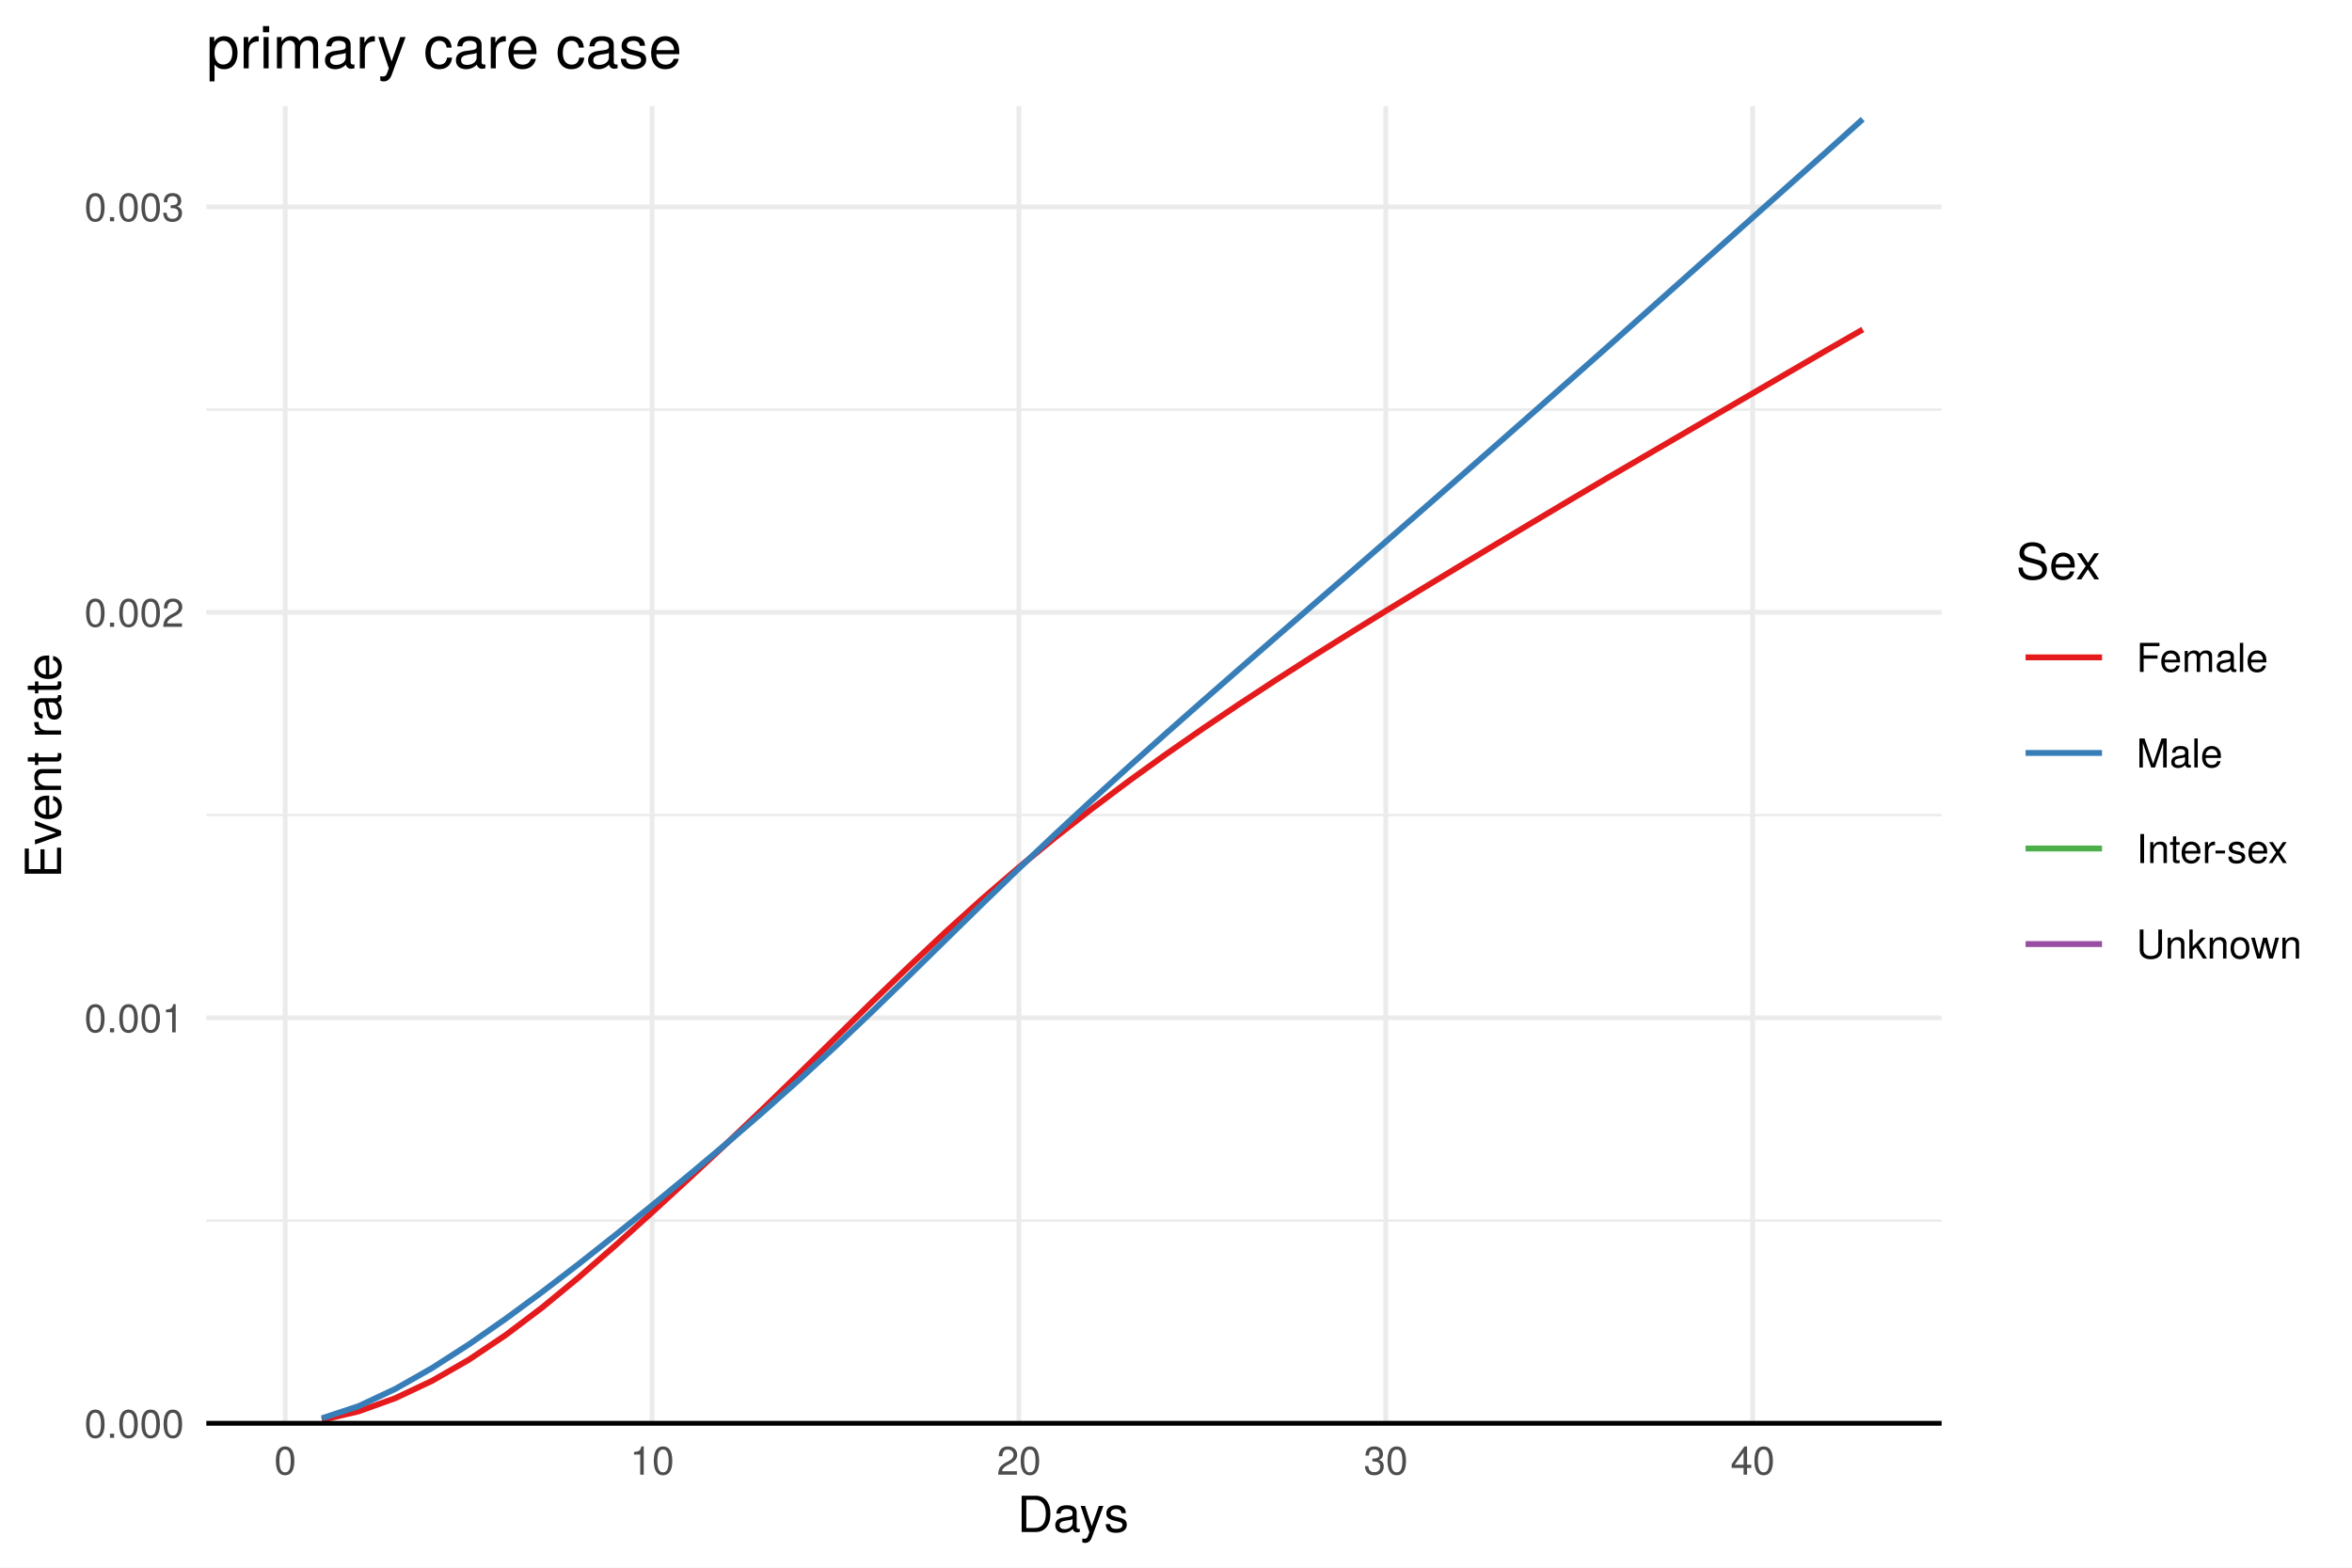
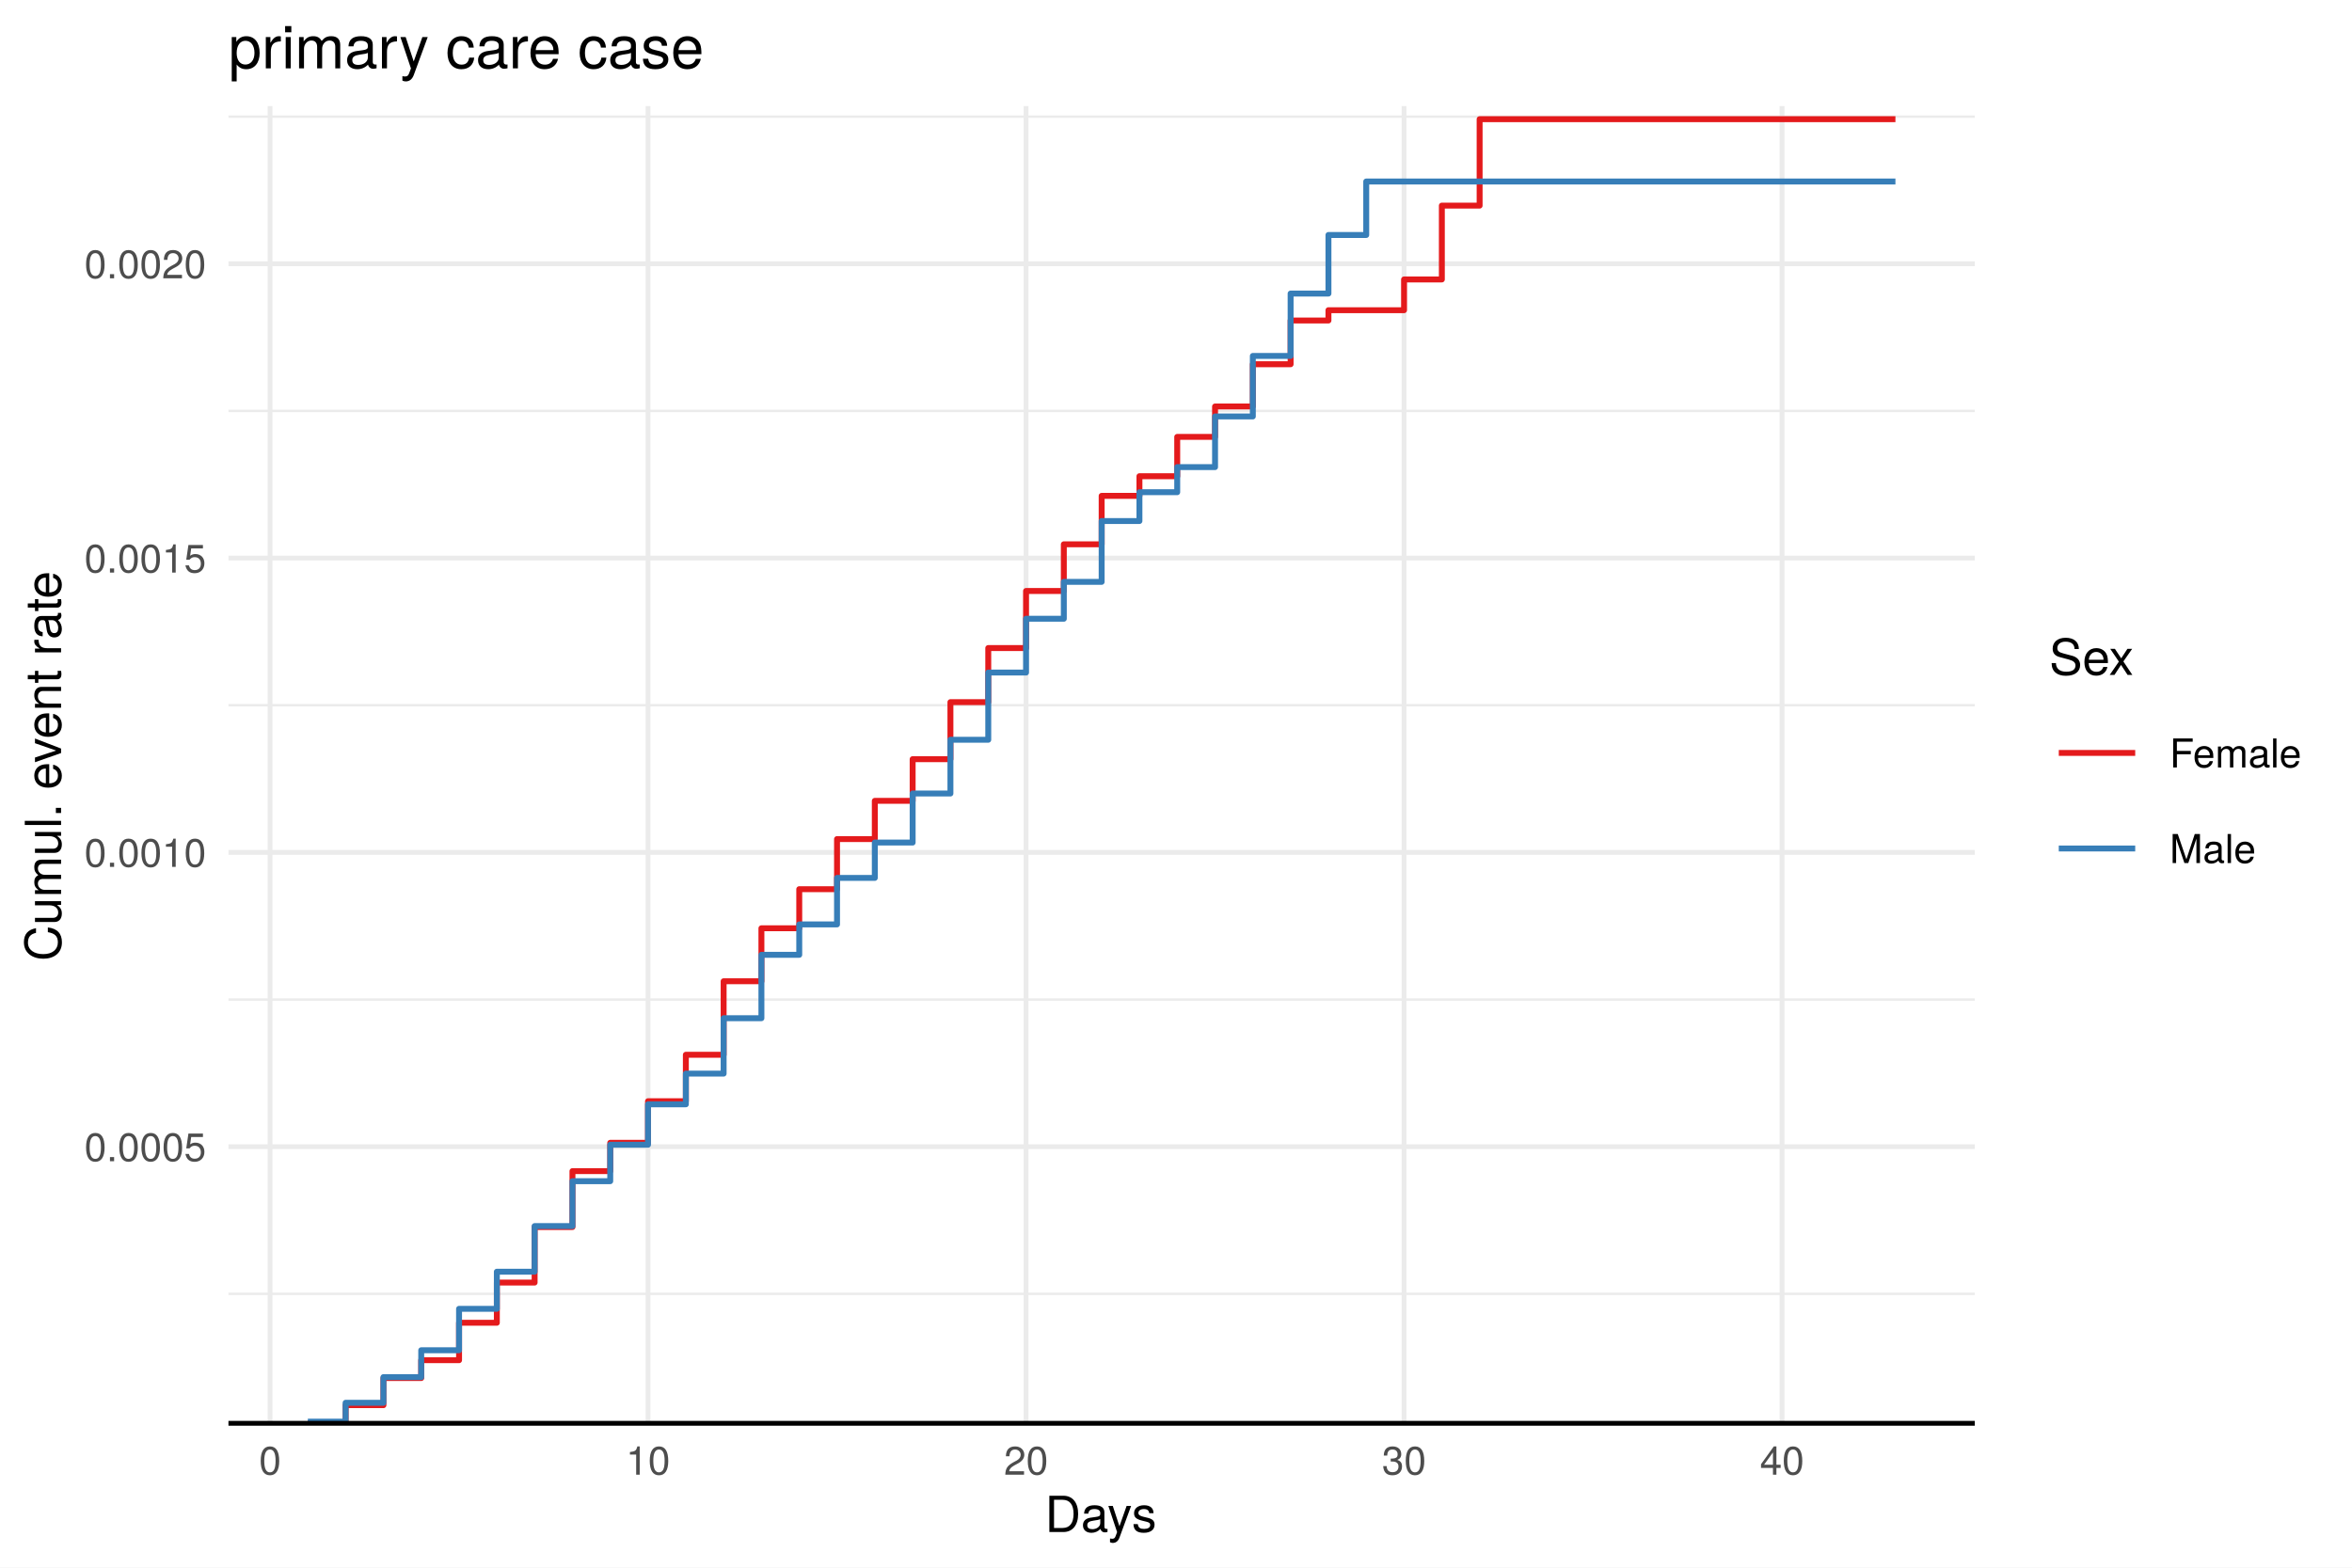
<svg xmlns="http://www.w3.org/2000/svg" viewBox="0 0 425.20 283.46">
  <defs>
    <style type="text/css">
    line, polyline, polygon, path, rect, circle {
      fill: none;
      stroke: #000000;
      stroke-linecap: round;
      stroke-linejoin: round;
      stroke-miterlimit: 10.00;
    }
  </style>
  </defs>
  <rect width="100%" height="100%" style="stroke: none; fill: #FFFFFF;" />
  <defs>
-     <clipPath id="cpMzcuMzB8MzUxLjAxfDI1Ny4zNnwxOS4xOQ==">
-       <rect x="37.30" y="19.19" width="313.71" height="238.17" />
+     <clipPath id="cpNDEuMzB8MzU3LjAxfDI1Ny4zNnwxOS4xOQ==">
+       <rect x="41.30" y="19.19" width="315.71" height="238.17" />
    </clipPath>
  </defs>
-   <polyline points="37.30,220.70 351.01,220.70 " style="stroke-width: 0.44; stroke: #EBEBEB; stroke-linecap: butt;" clip-path="url(#cpMzcuMzB8MzUxLjAxfDI1Ny4zNnwxOS4xOQ==)" />
-   <polyline points="37.30,147.38 351.01,147.38 " style="stroke-width: 0.44; stroke: #EBEBEB; stroke-linecap: butt;" clip-path="url(#cpMzcuMzB8MzUxLjAxfDI1Ny4zNnwxOS4xOQ==)" />
-   <polyline points="37.30,74.06 351.01,74.06 " style="stroke-width: 0.44; stroke: #EBEBEB; stroke-linecap: butt;" clip-path="url(#cpMzcuMzB8MzUxLjAxfDI1Ny4zNnwxOS4xOQ==)" />
-   <polyline points="37.30,257.36 351.01,257.36 " style="stroke-width: 0.87; stroke: #EBEBEB; stroke-linecap: butt;" clip-path="url(#cpMzcuMzB8MzUxLjAxfDI1Ny4zNnwxOS4xOQ==)" />
-   <polyline points="37.30,184.04 351.01,184.04 " style="stroke-width: 0.87; stroke: #EBEBEB; stroke-linecap: butt;" clip-path="url(#cpMzcuMzB8MzUxLjAxfDI1Ny4zNnwxOS4xOQ==)" />
-   <polyline points="37.30,110.72 351.01,110.72 " style="stroke-width: 0.87; stroke: #EBEBEB; stroke-linecap: butt;" clip-path="url(#cpMzcuMzB8MzUxLjAxfDI1Ny4zNnwxOS4xOQ==)" />
-   <polyline points="37.30,37.40 351.01,37.40 " style="stroke-width: 0.87; stroke: #EBEBEB; stroke-linecap: butt;" clip-path="url(#cpMzcuMzB8MzUxLjAxfDI1Ny4zNnwxOS4xOQ==)" />
-   <polyline points="51.56,257.36 51.56,19.19 " style="stroke-width: 0.87; stroke: #EBEBEB; stroke-linecap: butt;" clip-path="url(#cpMzcuMzB8MzUxLjAxfDI1Ny4zNnwxOS4xOQ==)" />
-   <polyline points="117.88,257.36 117.88,19.19 " style="stroke-width: 0.87; stroke: #EBEBEB; stroke-linecap: butt;" clip-path="url(#cpMzcuMzB8MzUxLjAxfDI1Ny4zNnwxOS4xOQ==)" />
-   <polyline points="184.20,257.36 184.20,19.19 " style="stroke-width: 0.87; stroke: #EBEBEB; stroke-linecap: butt;" clip-path="url(#cpMzcuMzB8MzUxLjAxfDI1Ny4zNnwxOS4xOQ==)" />
-   <polyline points="250.53,257.36 250.53,19.19 " style="stroke-width: 0.87; stroke: #EBEBEB; stroke-linecap: butt;" clip-path="url(#cpMzcuMzB8MzUxLjAxfDI1Ny4zNnwxOS4xOQ==)" />
-   <polyline points="316.85,257.36 316.85,19.19 " style="stroke-width: 0.87; stroke: #EBEBEB; stroke-linecap: butt;" clip-path="url(#cpMzcuMzB8MzUxLjAxfDI1Ny4zNnwxOS4xOQ==)" />
-   <polyline points="58.19,256.76 64.82,255.20 71.45,252.82 78.09,249.69 84.72,245.89 91.35,241.45 97.98,236.45 104.62,230.98 111.25,225.20 117.88,219.22 124.51,213.13 131.15,206.95 137.78,200.64 144.41,194.19 151.04,187.67 157.67,181.16 164.31,174.76 170.94,168.52 177.57,162.53 184.20,156.82 190.84,151.37 197.47,146.18 204.10,141.20 210.73,136.42 217.37,131.80 224.00,127.33 230.63,122.98 237.26,118.73 243.90,114.57 250.53,110.47 257.16,106.42 263.79,102.41 270.42,98.42 277.06,94.45 283.69,90.50 290.32,86.57 330.12,63.39 336.75,59.58 " style="stroke-width: 1.07; stroke: #E41A1C; stroke-linecap: butt;" clip-path="url(#cpMzcuMzB8MzUxLjAxfDI1Ny4zNnwxOS4xOQ==)" />
-   <polyline points="58.19,256.45 64.82,254.26 71.45,251.15 78.09,247.38 84.72,243.12 91.35,238.51 97.98,233.63 104.62,228.55 111.25,223.31 117.88,217.96 124.51,212.50 131.15,206.92 137.78,201.20 144.41,195.30 151.04,189.20 157.67,182.90 164.31,176.45 170.94,169.94 177.57,163.44 184.20,157.03 190.84,150.76 197.47,144.62 204.10,138.60 210.73,132.67 217.37,126.81 224.00,121.01 230.63,115.24 237.26,109.48 243.90,103.72 250.53,97.95 257.16,92.16 263.79,86.36 270.42,80.54 277.06,74.70 283.69,68.85 290.32,62.98 330.12,27.51 336.75,21.55 " style="stroke-width: 1.07; stroke: #377EB8; stroke-linecap: butt;" clip-path="url(#cpMzcuMzB8MzUxLjAxfDI1Ny4zNnwxOS4xOQ==)" />
+   <polyline points="41.30,233.95 357.01,233.95 " style="stroke-width: 0.44; stroke: #EBEBEB; stroke-linecap: butt;" clip-path="url(#cpNDEuMzB8MzU3LjAxfDI1Ny4zNnwxOS4xOQ==)" />
+   <polyline points="41.30,180.73 357.01,180.73 " style="stroke-width: 0.44; stroke: #EBEBEB; stroke-linecap: butt;" clip-path="url(#cpNDEuMzB8MzU3LjAxfDI1Ny4zNnwxOS4xOQ==)" />
+   <polyline points="41.30,127.52 357.01,127.52 " style="stroke-width: 0.44; stroke: #EBEBEB; stroke-linecap: butt;" clip-path="url(#cpNDEuMzB8MzU3LjAxfDI1Ny4zNnwxOS4xOQ==)" />
+   <polyline points="41.30,74.30 357.01,74.30 " style="stroke-width: 0.44; stroke: #EBEBEB; stroke-linecap: butt;" clip-path="url(#cpNDEuMzB8MzU3LjAxfDI1Ny4zNnwxOS4xOQ==)" />
+   <polyline points="41.30,21.09 357.01,21.09 " style="stroke-width: 0.44; stroke: #EBEBEB; stroke-linecap: butt;" clip-path="url(#cpNDEuMzB8MzU3LjAxfDI1Ny4zNnwxOS4xOQ==)" />
+   <polyline points="41.30,207.34 357.01,207.34 " style="stroke-width: 0.87; stroke: #EBEBEB; stroke-linecap: butt;" clip-path="url(#cpNDEuMzB8MzU3LjAxfDI1Ny4zNnwxOS4xOQ==)" />
+   <polyline points="41.30,154.13 357.01,154.13 " style="stroke-width: 0.87; stroke: #EBEBEB; stroke-linecap: butt;" clip-path="url(#cpNDEuMzB8MzU3LjAxfDI1Ny4zNnwxOS4xOQ==)" />
+   <polyline points="41.30,100.91 357.01,100.91 " style="stroke-width: 0.87; stroke: #EBEBEB; stroke-linecap: butt;" clip-path="url(#cpNDEuMzB8MzU3LjAxfDI1Ny4zNnwxOS4xOQ==)" />
+   <polyline points="41.30,47.70 357.01,47.70 " style="stroke-width: 0.87; stroke: #EBEBEB; stroke-linecap: butt;" clip-path="url(#cpNDEuMzB8MzU3LjAxfDI1Ny4zNnwxOS4xOQ==)" />
+   <polyline points="48.82,257.36 48.82,19.19 " style="stroke-width: 0.87; stroke: #EBEBEB; stroke-linecap: butt;" clip-path="url(#cpNDEuMzB8MzU3LjAxfDI1Ny4zNnwxOS4xOQ==)" />
+   <polyline points="117.15,257.36 117.15,19.19 " style="stroke-width: 0.87; stroke: #EBEBEB; stroke-linecap: butt;" clip-path="url(#cpNDEuMzB8MzU3LjAxfDI1Ny4zNnwxOS4xOQ==)" />
+   <polyline points="185.49,257.36 185.49,19.19 " style="stroke-width: 0.87; stroke: #EBEBEB; stroke-linecap: butt;" clip-path="url(#cpNDEuMzB8MzU3LjAxfDI1Ny4zNnwxOS4xOQ==)" />
+   <polyline points="253.83,257.36 253.83,19.19 " style="stroke-width: 0.87; stroke: #EBEBEB; stroke-linecap: butt;" clip-path="url(#cpNDEuMzB8MzU3LjAxfDI1Ny4zNnwxOS4xOQ==)" />
+   <polyline points="322.16,257.36 322.16,19.19 " style="stroke-width: 0.87; stroke: #EBEBEB; stroke-linecap: butt;" clip-path="url(#cpNDEuMzB8MzU3LjAxfDI1Ny4zNnwxOS4xOQ==)" />
+   <polyline points="55.65,257.36 62.48,257.36 62.48,254.08 69.32,254.08 69.32,249.18 76.15,249.18 76.15,245.95 82.99,245.95 82.99,239.18 89.82,239.18 89.82,231.91 96.65,231.91 96.65,221.87 103.49,221.87 103.49,211.76 110.32,211.76 110.32,206.64 117.15,206.64 117.15,199.12 123.99,199.12 123.99,190.72 130.82,190.72 130.82,177.43 137.65,177.43 137.65,167.85 144.49,167.85 144.49,160.78 151.32,160.78 151.32,151.72 158.15,151.72 158.15,144.81 164.99,144.81 164.99,137.27 171.82,137.27 171.82,126.96 178.66,126.96 178.66,117.18 185.49,117.18 185.49,106.86 192.32,106.86 192.32,98.42 199.16,98.42 199.16,89.66 205.99,89.66 205.99,86.11 212.82,86.11 212.82,79.00 219.66,79.00 219.66,73.50 226.49,73.50 226.49,65.86 233.32,65.86 233.32,57.95 240.16,57.95 240.16,56.09 246.99,56.09 246.99,56.09 253.83,56.09 253.83,50.53 260.66,50.53 260.66,37.18 267.49,37.18 267.49,21.55 274.33,21.55 274.33,21.55 281.16,21.55 281.16,21.55 287.99,21.55 287.99,21.55 294.83,21.55 294.83,21.55 335.83,21.55 335.83,21.55 342.66,21.55 342.66,21.55 " style="stroke-width: 1.07; stroke: #E41A1C; stroke-linecap: butt;" clip-path="url(#cpNDEuMzB8MzU3LjAxfDI1Ny4zNnwxOS4xOQ==)" />
+   <polyline points="55.65,257.06 62.48,257.06 62.48,253.65 69.32,253.65 69.32,249.01 76.15,249.01 76.15,244.15 82.99,244.15 82.99,236.66 89.82,236.66 89.82,229.95 96.65,229.95 96.65,221.70 103.49,221.70 103.49,213.58 110.32,213.58 110.32,206.99 117.15,206.99 117.15,199.68 123.99,199.68 123.99,194.13 130.82,194.13 130.82,184.11 137.65,184.11 137.65,172.65 144.49,172.65 144.49,167.15 151.32,167.15 151.32,158.74 158.15,158.74 158.15,152.35 164.99,152.35 164.99,143.48 171.82,143.48 171.82,133.76 178.66,133.76 178.66,121.61 185.49,121.61 185.49,111.88 192.32,111.88 192.32,105.21 199.16,105.21 199.16,94.21 205.99,94.21 205.99,89.00 212.82,89.00 212.82,84.46 219.66,84.46 219.66,75.30 226.49,75.30 226.49,64.36 233.32,64.36 233.32,53.08 240.16,53.08 240.16,42.49 246.99,42.49 246.99,32.82 253.83,32.82 253.83,32.82 260.66,32.82 260.66,32.82 267.49,32.82 267.49,32.82 274.33,32.82 274.33,32.82 281.16,32.82 281.16,32.82 287.99,32.82 287.99,32.82 294.83,32.82 294.83,32.82 335.83,32.82 335.83,32.82 342.66,32.82 342.66,32.82 " style="stroke-width: 1.07; stroke: #377EB8; stroke-linecap: butt;" clip-path="url(#cpNDEuMzB8MzU3LjAxfDI1Ny4zNnwxOS4xOQ==)" />
  <defs>
    <clipPath id="cpMC4wMHw0MjUuMjB8MjgzLjQ2fDAuMDA=">
      <rect x="0.00" y="0.00" width="425.20" height="283.46" />
    </clipPath>
  </defs>
  <g clip-path="url(#cpMC4wMHw0MjUuMjB8MjgzLjQ2fDAuMDA=)">
-     <text x="15.25" y="259.99" style="font-size: 7.20px; fill: #4D4D4D; font-family: TeX Gyre Heros;" textLength="18.01px" lengthAdjust="spacingAndGlyphs">0.000</text>
+     <text x="15.25" y="209.97" style="font-size: 7.20px; fill: #4D4D4D; font-family: TeX Gyre Heros;" textLength="22.02px" lengthAdjust="spacingAndGlyphs">0.0005</text>
  </g>
  <g clip-path="url(#cpMC4wMHw0MjUuMjB8MjgzLjQ2fDAuMDA=)">
-     <text x="15.25" y="186.67" style="font-size: 7.20px; fill: #4D4D4D; font-family: TeX Gyre Heros;" textLength="18.01px" lengthAdjust="spacingAndGlyphs">0.001</text>
+     <text x="15.25" y="156.75" style="font-size: 7.20px; fill: #4D4D4D; font-family: TeX Gyre Heros;" textLength="22.02px" lengthAdjust="spacingAndGlyphs">0.0010</text>
  </g>
  <g clip-path="url(#cpMC4wMHw0MjUuMjB8MjgzLjQ2fDAuMDA=)">
-     <text x="15.25" y="113.34" style="font-size: 7.20px; fill: #4D4D4D; font-family: TeX Gyre Heros;" textLength="18.01px" lengthAdjust="spacingAndGlyphs">0.002</text>
+     <text x="15.25" y="103.54" style="font-size: 7.20px; fill: #4D4D4D; font-family: TeX Gyre Heros;" textLength="22.02px" lengthAdjust="spacingAndGlyphs">0.0015</text>
  </g>
  <g clip-path="url(#cpMC4wMHw0MjUuMjB8MjgzLjQ2fDAuMDA=)">
-     <text x="15.25" y="40.02" style="font-size: 7.20px; fill: #4D4D4D; font-family: TeX Gyre Heros;" textLength="18.01px" lengthAdjust="spacingAndGlyphs">0.003</text>
+     <text x="15.25" y="50.32" style="font-size: 7.20px; fill: #4D4D4D; font-family: TeX Gyre Heros;" textLength="22.02px" lengthAdjust="spacingAndGlyphs">0.0020</text>
  </g>
-   <polyline points="37.30,257.36 351.01,257.36 " style="stroke-width: 0.87; stroke-linecap: butt;" clip-path="url(#cpMC4wMHw0MjUuMjB8MjgzLjQ2fDAuMDA=)" />
+   <polyline points="41.30,257.36 357.01,257.36 " style="stroke-width: 0.87; stroke-linecap: butt;" clip-path="url(#cpMC4wMHw0MjUuMjB8MjgzLjQ2fDAuMDA=)" />
  <g clip-path="url(#cpMC4wMHw0MjUuMjB8MjgzLjQ2fDAuMDA=)">
-     <text x="49.56" y="266.65" style="font-size: 7.20px; fill: #4D4D4D; font-family: TeX Gyre Heros;" textLength="4.00px" lengthAdjust="spacingAndGlyphs">0</text>
+     <text x="46.82" y="266.65" style="font-size: 7.20px; fill: #4D4D4D; font-family: TeX Gyre Heros;" textLength="4.00px" lengthAdjust="spacingAndGlyphs">0</text>
  </g>
  <g clip-path="url(#cpMC4wMHw0MjUuMjB8MjgzLjQ2fDAuMDA=)">
-     <text x="113.88" y="266.65" style="font-size: 7.20px; fill: #4D4D4D; font-family: TeX Gyre Heros;" textLength="8.01px" lengthAdjust="spacingAndGlyphs">10</text>
+     <text x="113.15" y="266.65" style="font-size: 7.20px; fill: #4D4D4D; font-family: TeX Gyre Heros;" textLength="8.01px" lengthAdjust="spacingAndGlyphs">10</text>
  </g>
  <g clip-path="url(#cpMC4wMHw0MjUuMjB8MjgzLjQ2fDAuMDA=)">
-     <text x="180.20" y="266.65" style="font-size: 7.20px; fill: #4D4D4D; font-family: TeX Gyre Heros;" textLength="8.01px" lengthAdjust="spacingAndGlyphs">20</text>
+     <text x="181.49" y="266.65" style="font-size: 7.20px; fill: #4D4D4D; font-family: TeX Gyre Heros;" textLength="8.01px" lengthAdjust="spacingAndGlyphs">20</text>
  </g>
  <g clip-path="url(#cpMC4wMHw0MjUuMjB8MjgzLjQ2fDAuMDA=)">
-     <text x="246.52" y="266.65" style="font-size: 7.20px; fill: #4D4D4D; font-family: TeX Gyre Heros;" textLength="8.01px" lengthAdjust="spacingAndGlyphs">30</text>
+     <text x="249.82" y="266.65" style="font-size: 7.20px; fill: #4D4D4D; font-family: TeX Gyre Heros;" textLength="8.01px" lengthAdjust="spacingAndGlyphs">30</text>
  </g>
  <g clip-path="url(#cpMC4wMHw0MjUuMjB8MjgzLjQ2fDAuMDA=)">
-     <text x="312.85" y="266.65" style="font-size: 7.20px; fill: #4D4D4D; font-family: TeX Gyre Heros;" textLength="8.01px" lengthAdjust="spacingAndGlyphs">40</text>
+     <text x="318.16" y="266.65" style="font-size: 7.20px; fill: #4D4D4D; font-family: TeX Gyre Heros;" textLength="8.01px" lengthAdjust="spacingAndGlyphs">40</text>
  </g>
  <g clip-path="url(#cpMC4wMHw0MjUuMjB8MjgzLjQ2fDAuMDA=)">
-     <text x="183.90" y="277.02" style="font-size: 9.00px; font-family: TeX Gyre Heros;" textLength="20.50px" lengthAdjust="spacingAndGlyphs">Days</text>
+     <text x="188.91" y="277.02" style="font-size: 9.00px; font-family: TeX Gyre Heros;" textLength="20.50px" lengthAdjust="spacingAndGlyphs">Days</text>
  </g>
  <g clip-path="url(#cpMC4wMHw0MjUuMjB8MjgzLjQ2fDAuMDA=)">
-     <text transform="translate(11.04,158.79) rotate(-90)" style="font-size: 9.00px; font-family: TeX Gyre Heros;" textLength="41.02px" lengthAdjust="spacingAndGlyphs">Event rate</text>
+     <text transform="translate(11.04,173.79) rotate(-90)" style="font-size: 9.00px; font-family: TeX Gyre Heros;" textLength="71.03px" lengthAdjust="spacingAndGlyphs">Cumul. event rate</text>
  </g>
  <g clip-path="url(#cpMC4wMHw0MjUuMjB8MjgzLjQ2fDAuMDA=)">
-     <text x="364.46" y="104.76" style="font-size: 9.00px; font-family: TeX Gyre Heros;" textLength="15.51px" lengthAdjust="spacingAndGlyphs">Sex</text>
+     <text x="370.46" y="122.04" style="font-size: 9.00px; font-family: TeX Gyre Heros;" textLength="15.51px" lengthAdjust="spacingAndGlyphs">Sex</text>
  </g>
-   <line x1="366.19" y1="118.86" x2="380.01" y2="118.86" style="stroke-width: 1.07; stroke: #E41A1C; stroke-linecap: butt;" clip-path="url(#cpMC4wMHw0MjUuMjB8MjgzLjQ2fDAuMDA=)" />
-   <line x1="366.19" y1="136.14" x2="380.01" y2="136.14" style="stroke-width: 1.07; stroke: #377EB8; stroke-linecap: butt;" clip-path="url(#cpMC4wMHw0MjUuMjB8MjgzLjQ2fDAuMDA=)" />
-   <line x1="366.19" y1="153.42" x2="380.01" y2="153.42" style="stroke-width: 1.07; stroke: #4DAF4A; stroke-linecap: butt;" clip-path="url(#cpMC4wMHw0MjUuMjB8MjgzLjQ2fDAuMDA=)" />
-   <line x1="366.19" y1="170.70" x2="380.01" y2="170.70" style="stroke-width: 1.07; stroke: #984EA3; stroke-linecap: butt;" clip-path="url(#cpMC4wMHw0MjUuMjB8MjgzLjQ2fDAuMDA=)" />
+   <line x1="372.19" y1="136.14" x2="386.01" y2="136.14" style="stroke-width: 1.07; stroke: #E41A1C; stroke-linecap: butt;" clip-path="url(#cpMC4wMHw0MjUuMjB8MjgzLjQ2fDAuMDA=)" />
+   <line x1="372.19" y1="153.42" x2="386.01" y2="153.42" style="stroke-width: 1.07; stroke: #377EB8; stroke-linecap: butt;" clip-path="url(#cpMC4wMHw0MjUuMjB8MjgzLjQ2fDAuMDA=)" />
  <g clip-path="url(#cpMC4wMHw0MjUuMjB8MjgzLjQ2fDAuMDA=)">
-     <text x="386.22" y="121.49" style="font-size: 7.20px; font-family: TeX Gyre Heros;" textLength="24.00px" lengthAdjust="spacingAndGlyphs">Female</text>
+     <text x="392.23" y="138.77" style="font-size: 7.20px; font-family: TeX Gyre Heros;" textLength="24.00px" lengthAdjust="spacingAndGlyphs">Female</text>
  </g>
  <g clip-path="url(#cpMC4wMHw0MjUuMjB8MjgzLjQ2fDAuMDA=)">
-     <text x="386.22" y="138.77" style="font-size: 7.20px; font-family: TeX Gyre Heros;" textLength="15.60px" lengthAdjust="spacingAndGlyphs">Male</text>
+     <text x="392.23" y="156.05" style="font-size: 7.20px; font-family: TeX Gyre Heros;" textLength="15.60px" lengthAdjust="spacingAndGlyphs">Male</text>
  </g>
  <g clip-path="url(#cpMC4wMHw0MjUuMjB8MjgzLjQ2fDAuMDA=)">
-     <text x="386.22" y="156.05" style="font-size: 7.20px; font-family: TeX Gyre Heros;" textLength="28.01px" lengthAdjust="spacingAndGlyphs">Inter-sex</text>
-   </g>
-   <g clip-path="url(#cpMC4wMHw0MjUuMjB8MjgzLjQ2fDAuMDA=)">
-     <text x="386.22" y="173.33" style="font-size: 7.20px; font-family: TeX Gyre Heros;" textLength="30.01px" lengthAdjust="spacingAndGlyphs">Unknown</text>
-   </g>
-   <g clip-path="url(#cpMC4wMHw0MjUuMjB8MjgzLjQ2fDAuMDA=)">
-     <text x="37.30" y="12.36" style="font-size: 10.80px; font-family: TeX Gyre Heros;" textLength="85.82px" lengthAdjust="spacingAndGlyphs">primary care case</text>
+     <text x="41.30" y="12.36" style="font-size: 10.80px; font-family: TeX Gyre Heros;" textLength="85.82px" lengthAdjust="spacingAndGlyphs">primary care case</text>
  </g>
</svg>
